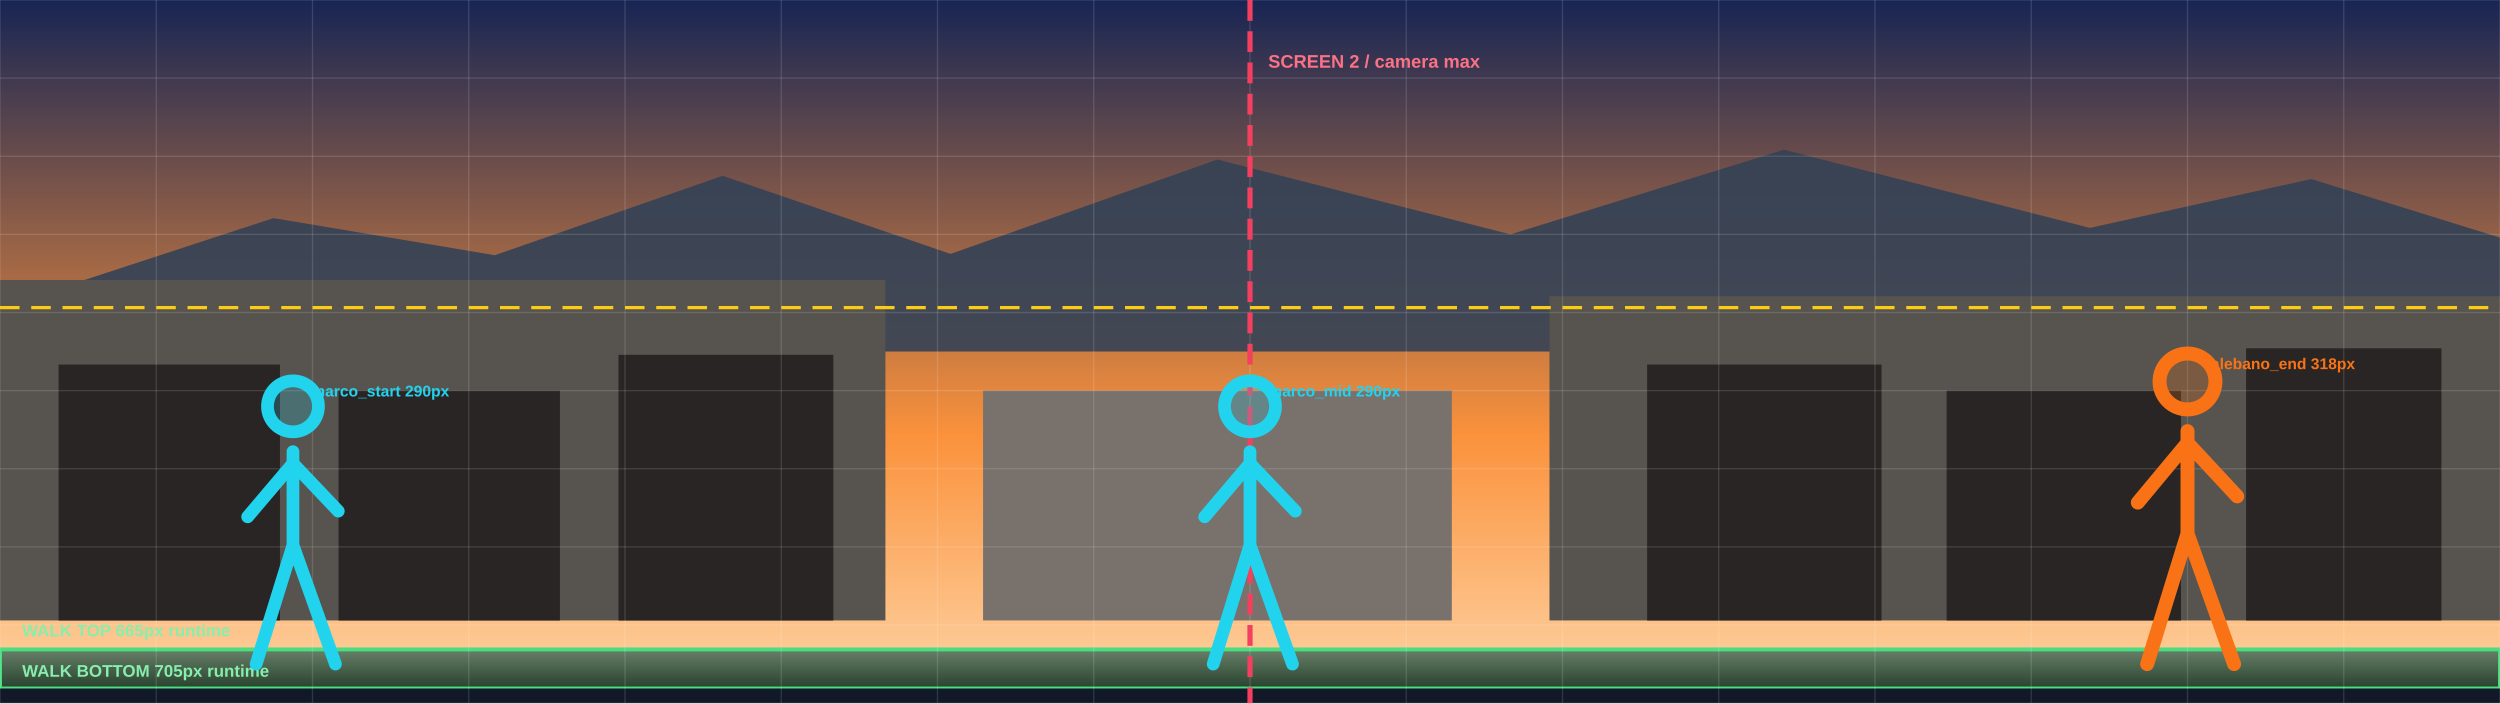
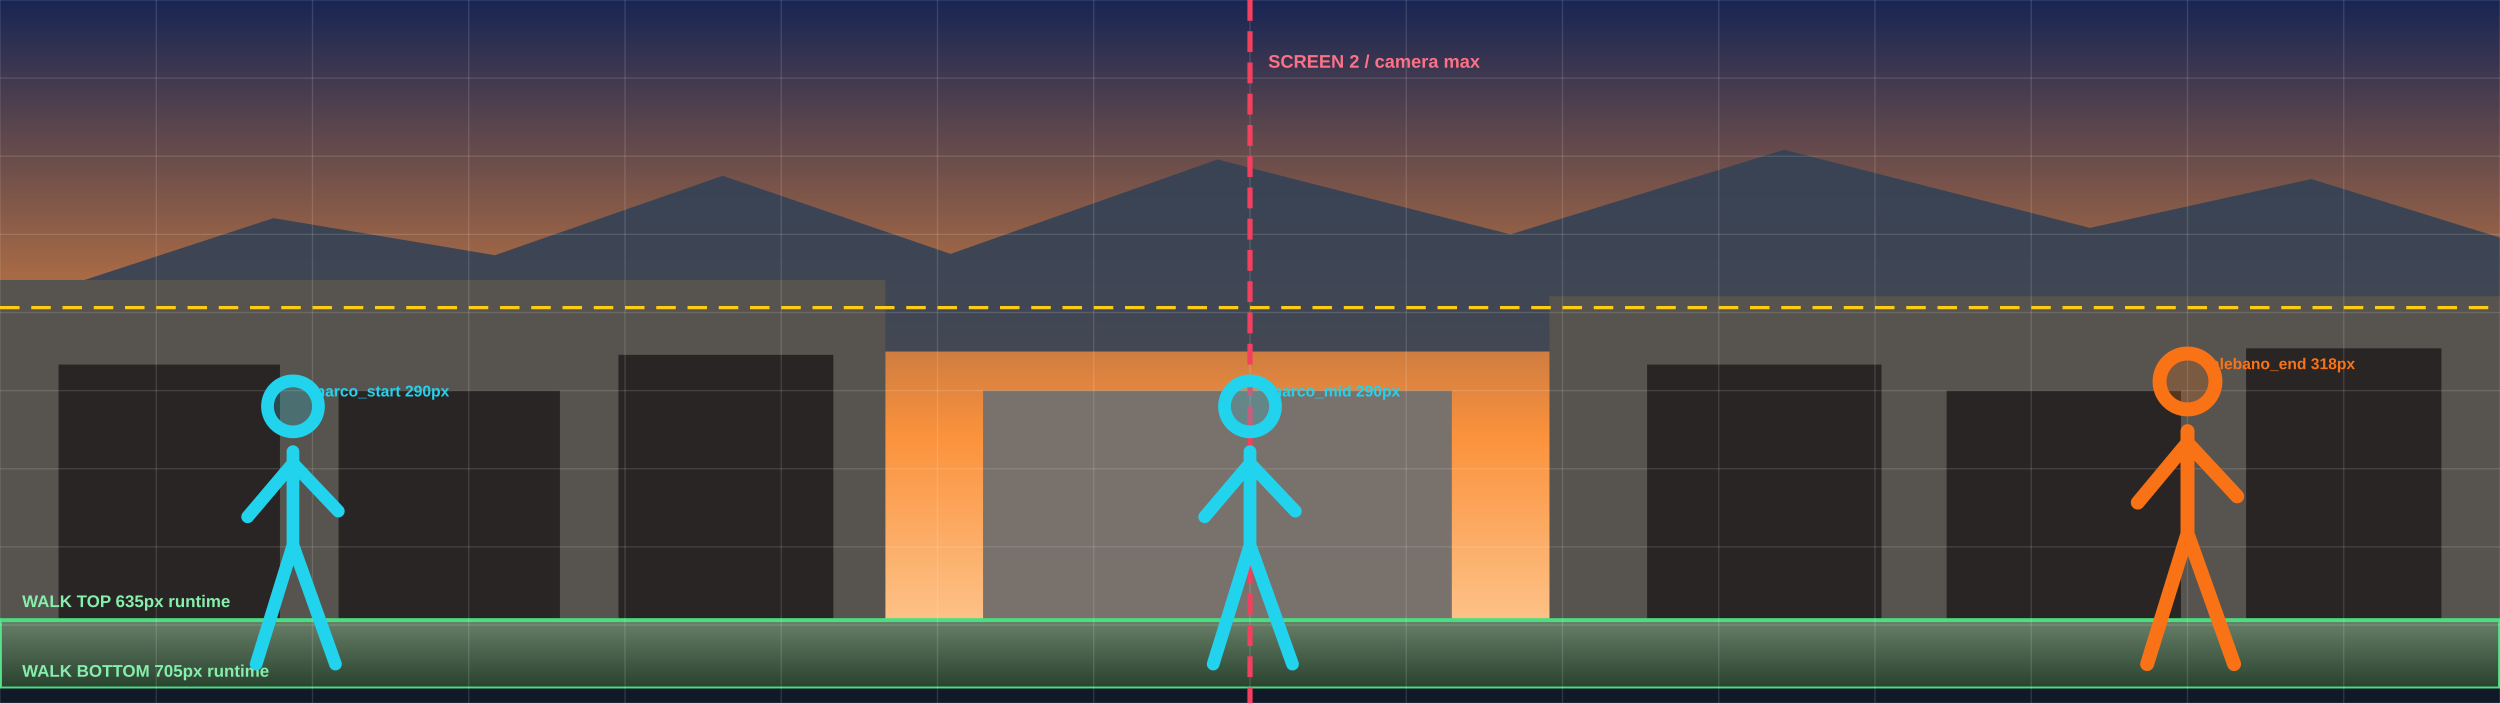
<svg xmlns="http://www.w3.org/2000/svg" width="3840" height="1080" viewBox="0 0 3840 1080" role="img" aria-label="M01 deterministic greybox">
  <defs>
    <linearGradient id="sky" x1="0" y1="0" x2="0" y2="1">
      <stop offset="0" stop-color="#172554" />
      <stop offset="0.62" stop-color="#fb923c" />
      <stop offset="1" stop-color="#fed7aa" />
    </linearGradient>
    <linearGradient id="ground" x1="0" y1="0" x2="0" y2="1">
      <stop offset="0" stop-color="#78716c" />
      <stop offset="1" stop-color="#292524" />
    </linearGradient>
  </defs>
  <rect width="3840" height="1080" fill="url(#sky)" />
  <path d="M0 472.5 L420 335 L760 392 L1110 270 L1460 390 L1870 245 L2320 360 L2740 230 L3210 350 L3550 275 L3840 365 L3840 540 L0 540Z" fill="#334155" opacity="0.9" />
  <g fill="#475569" opacity="0">
    <rect x="0" y="390" width="340" height="190" />
    <rect x="365" y="420" width="300" height="160" />
    <rect x="700" y="370" width="420" height="210" />
    <rect x="1160" y="410" width="330" height="170" />
    <rect x="1530" y="350" width="380" height="230" />
    <rect x="1950" y="400" width="320" height="180" />
    <rect x="2310" y="365" width="410" height="215" />
    <rect x="2760" y="410" width="300" height="170" />
    <rect x="3100" y="345" width="390" height="235" />
    <rect x="3530" y="395" width="310" height="185" />
  </g>
  <g opacity="0">
-     <rect x="0" y="540" width="1140" height="457.5" fill="#57534e" />
+     <rect x="0" y="540" width="1140" height="412.5" fill="#57534e" />
    <rect x="0" y="540" width="1140" height="42" fill="#1c1917" />
    <g fill="#1c1917">
-       <rect x="110" y="600" width="260" height="397.5" />
-       <rect x="440" y="600" width="260" height="397.5" />
-       <rect x="770" y="600" width="260" height="397.5" />
+       <rect x="110" y="600" width="260" height="352.5" />
+       <rect x="440" y="600" width="260" height="352.5" />
+       <rect x="770" y="600" width="260" height="352.5" />
    </g>
    <g fill="#a8a29e">
-       <rect x="80" y="580" width="38" height="417.5" />
-       <rect x="370" y="580" width="38" height="417.5" />
-       <rect x="700" y="580" width="38" height="417.5" />
-       <rect x="1030" y="580" width="42" height="417.5" />
+       <rect x="80" y="580" width="38" height="372.5" />
+       <rect x="370" y="580" width="38" height="372.5" />
+       <rect x="700" y="580" width="38" height="372.5" />
+       <rect x="1030" y="580" width="42" height="372.5" />
    </g>
-     <rect x="2130" y="510" width="1710" height="487.5" fill="#57534e" />
+     <rect x="2130" y="510" width="1710" height="442.5" fill="#57534e" />
    <rect x="2130" y="510" width="1710" height="42" fill="#1c1917" />
    <g fill="#1c1917">
-       <rect x="2240" y="610" width="350" height="387.5" />
-       <rect x="2680" y="610" width="350" height="387.5" />
-       <rect x="3120" y="610" width="350" height="387.5" />
-       <rect x="3560" y="610" width="230" height="387.5" />
+       <rect x="2240" y="610" width="350" height="342.5" />
+       <rect x="2680" y="610" width="350" height="342.5" />
+       <rect x="3120" y="610" width="350" height="342.5" />
+       <rect x="3560" y="610" width="230" height="342.5" />
    </g>
    <g fill="#a8a29e">
-       <rect x="2180" y="570" width="44" height="427.5" />
-       <rect x="2600" y="570" width="44" height="427.5" />
-       <rect x="3040" y="570" width="44" height="427.5" />
-       <rect x="3480" y="570" width="44" height="427.5" />
-       <rect x="3790" y="570" width="44" height="427.5" />
+       <rect x="2180" y="570" width="44" height="382.5" />
+       <rect x="2600" y="570" width="44" height="382.5" />
+       <rect x="3040" y="570" width="44" height="382.5" />
+       <rect x="3480" y="570" width="44" height="382.5" />
+       <rect x="3790" y="570" width="44" height="382.5" />
    </g>
  </g>
  <rect x="0" y="430" width="1360" height="523" fill="#57534e" opacity="1" />
  <rect x="90" y="560" width="340" height="393" fill="#292524" opacity="1" />
  <rect x="520" y="600" width="340" height="353" fill="#292524" opacity="1" />
  <rect x="950" y="545" width="330" height="408" fill="#292524" opacity="1" />
  <rect x="1510" y="600" width="720" height="353" fill="#78716c" opacity="1" />
  <rect x="2380" y="455" width="1460" height="498" fill="#57534e" opacity="1" />
  <rect x="2530" y="560" width="360" height="393" fill="#292524" opacity="1" />
  <rect x="2990" y="600" width="360" height="353" fill="#292524" opacity="1" />
  <rect x="3450" y="535" width="300" height="418" fill="#292524" opacity="1" />
-   <rect x="0" y="997.5" width="3840" height="60" fill="url(#ground)" />
-   <rect x="0" y="997.5" width="3840" height="60" fill="#22c55e" fill-opacity="0.18" stroke="#4ade80" stroke-width="6" />
+   <rect x="0" y="952.5" width="3840" height="105" fill="url(#ground)" />
+   <rect x="0" y="952.5" width="3840" height="105" fill="#22c55e" fill-opacity="0.18" stroke="#4ade80" stroke-width="6" />
  <rect x="0" y="1057.5" width="3840" height="22.5" fill="#111827" />
  <g stroke="#ffffff" stroke-opacity="0.13" stroke-width="2">
    <line x1="0" y1="0" x2="0" y2="1080" />
    <line x1="240" y1="0" x2="240" y2="1080" />
    <line x1="480" y1="0" x2="480" y2="1080" />
    <line x1="720" y1="0" x2="720" y2="1080" />
    <line x1="960" y1="0" x2="960" y2="1080" />
    <line x1="1200" y1="0" x2="1200" y2="1080" />
    <line x1="1440" y1="0" x2="1440" y2="1080" />
    <line x1="1680" y1="0" x2="1680" y2="1080" />
    <line x1="1920" y1="0" x2="1920" y2="1080" />
    <line x1="2160" y1="0" x2="2160" y2="1080" />
    <line x1="2400" y1="0" x2="2400" y2="1080" />
    <line x1="2640" y1="0" x2="2640" y2="1080" />
    <line x1="2880" y1="0" x2="2880" y2="1080" />
    <line x1="3120" y1="0" x2="3120" y2="1080" />
    <line x1="3360" y1="0" x2="3360" y2="1080" />
    <line x1="3600" y1="0" x2="3600" y2="1080" />
    <line x1="3840" y1="0" x2="3840" y2="1080" />
    <line x1="0" y1="0" x2="3840" y2="0" />
    <line x1="0" y1="120" x2="3840" y2="120" />
    <line x1="0" y1="240" x2="3840" y2="240" />
    <line x1="0" y1="360" x2="3840" y2="360" />
    <line x1="0" y1="480" x2="3840" y2="480" />
    <line x1="0" y1="600" x2="3840" y2="600" />
    <line x1="0" y1="720" x2="3840" y2="720" />
    <line x1="0" y1="840" x2="3840" y2="840" />
    <line x1="0" y1="960" x2="3840" y2="960" />
    <line x1="0" y1="1080" x2="3840" y2="1080" />
  </g>
  <line x1="0" y1="472.5" x2="3840" y2="472.5" stroke="#facc15" stroke-width="5" stroke-dasharray="30 18" />
  <line x1="1920" y1="0" x2="1920" y2="1080" stroke="#f43f5e" stroke-width="8" stroke-dasharray="32 16" />
-   <text x="34" y="977.5" fill="#86efac" font-family="Arial,sans-serif" font-size="26" font-weight="700">WALK TOP 665px runtime</text>
+   <text x="34" y="932.5" fill="#86efac" font-family="Arial,sans-serif" font-size="26" font-weight="700">WALK TOP 635px runtime</text>
  <text x="34" y="1039.5" fill="#86efac" font-family="Arial,sans-serif" font-size="26" font-weight="700">WALK BOTTOM 705px runtime</text>
  <text x="1948" y="104" fill="#fb7185" font-family="Arial,sans-serif" font-size="28" font-weight="700">SCREEN 2 / camera max</text>
  <g aria-label="marco_start" fill="none" stroke="#22d3ee" stroke-width="19.575" stroke-linecap="round" stroke-linejoin="round">
    <circle cx="450" cy="624.15" r="39.15" fill="#22d3ee" fill-opacity="0.22" />
    <path d="M 450 693.75 L 450 837.3 M 450 711.75 L 380.4 793.8 M 450 711.75 L 519.6 785.1 M 450 837.3 L 393.45 1020 M 450 837.3 L 515.25 1020" />
  </g>
  <text x="478" y="609" fill="#22d3ee" font-family="Arial,sans-serif" font-size="24" font-weight="700">marco_start 290px</text>
  <g aria-label="marco_mid" fill="none" stroke="#22d3ee" stroke-width="19.575" stroke-linecap="round" stroke-linejoin="round">
    <circle cx="1920" cy="624.15" r="39.15" fill="#22d3ee" fill-opacity="0.22" />
    <path d="M 1920 693.75 L 1920 837.3 M 1920 711.75 L 1850.4 793.8 M 1920 711.75 L 1989.6 785.1 M 1920 837.3 L 1863.45 1020 M 1920 837.3 L 1985.25 1020" />
  </g>
  <text x="1948" y="609" fill="#22d3ee" font-family="Arial,sans-serif" font-size="24" font-weight="700">marco_mid 290px</text>
  <g aria-label="talebano_end" fill="none" stroke="#f97316" stroke-width="21.465" stroke-linecap="round" stroke-linejoin="round">
    <circle cx="3360" cy="585.93" r="42.93" fill="#f97316" fill-opacity="0.22" />
    <path d="M 3360 662.25 L 3360 819.66 M 3360 680.25 L 3283.68 771.96 M 3360 680.25 L 3436.32 762.42 M 3360 819.66 L 3297.99 1020 M 3360 819.66 L 3431.55 1020" />
  </g>
  <text x="3388" y="567" fill="#f97316" font-family="Arial,sans-serif" font-size="24" font-weight="700">talebano_end 318px</text>
</svg>
